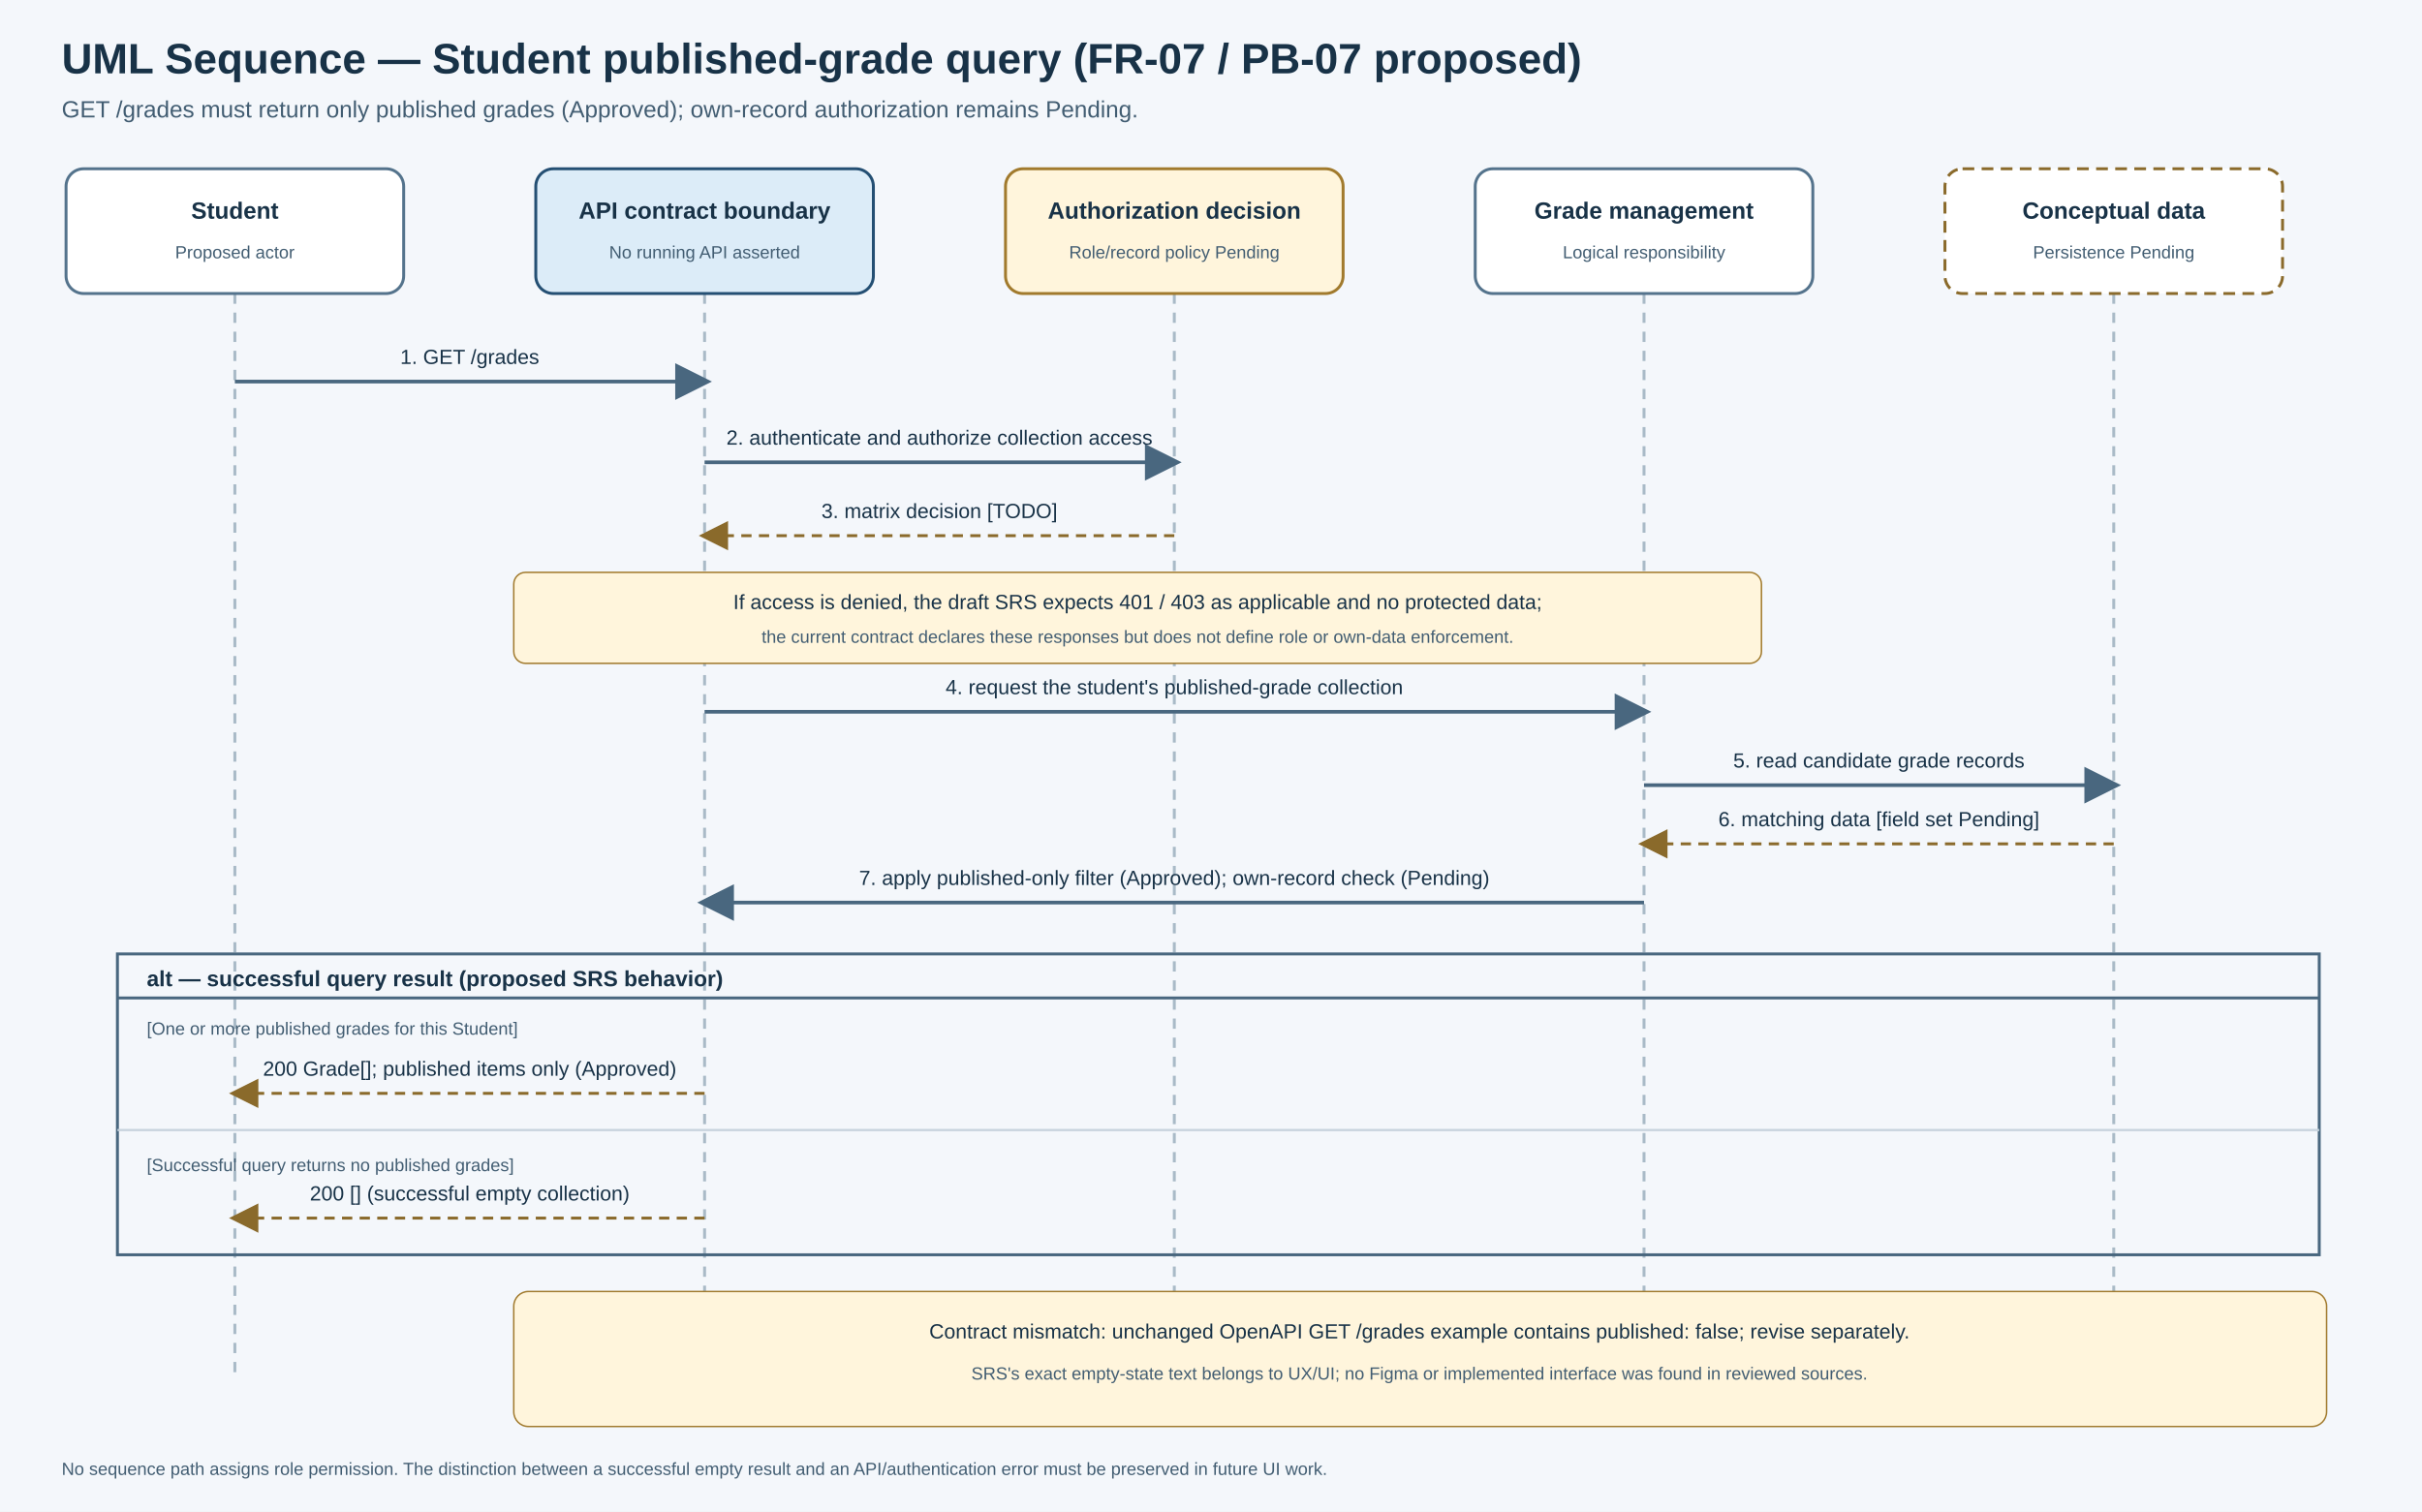
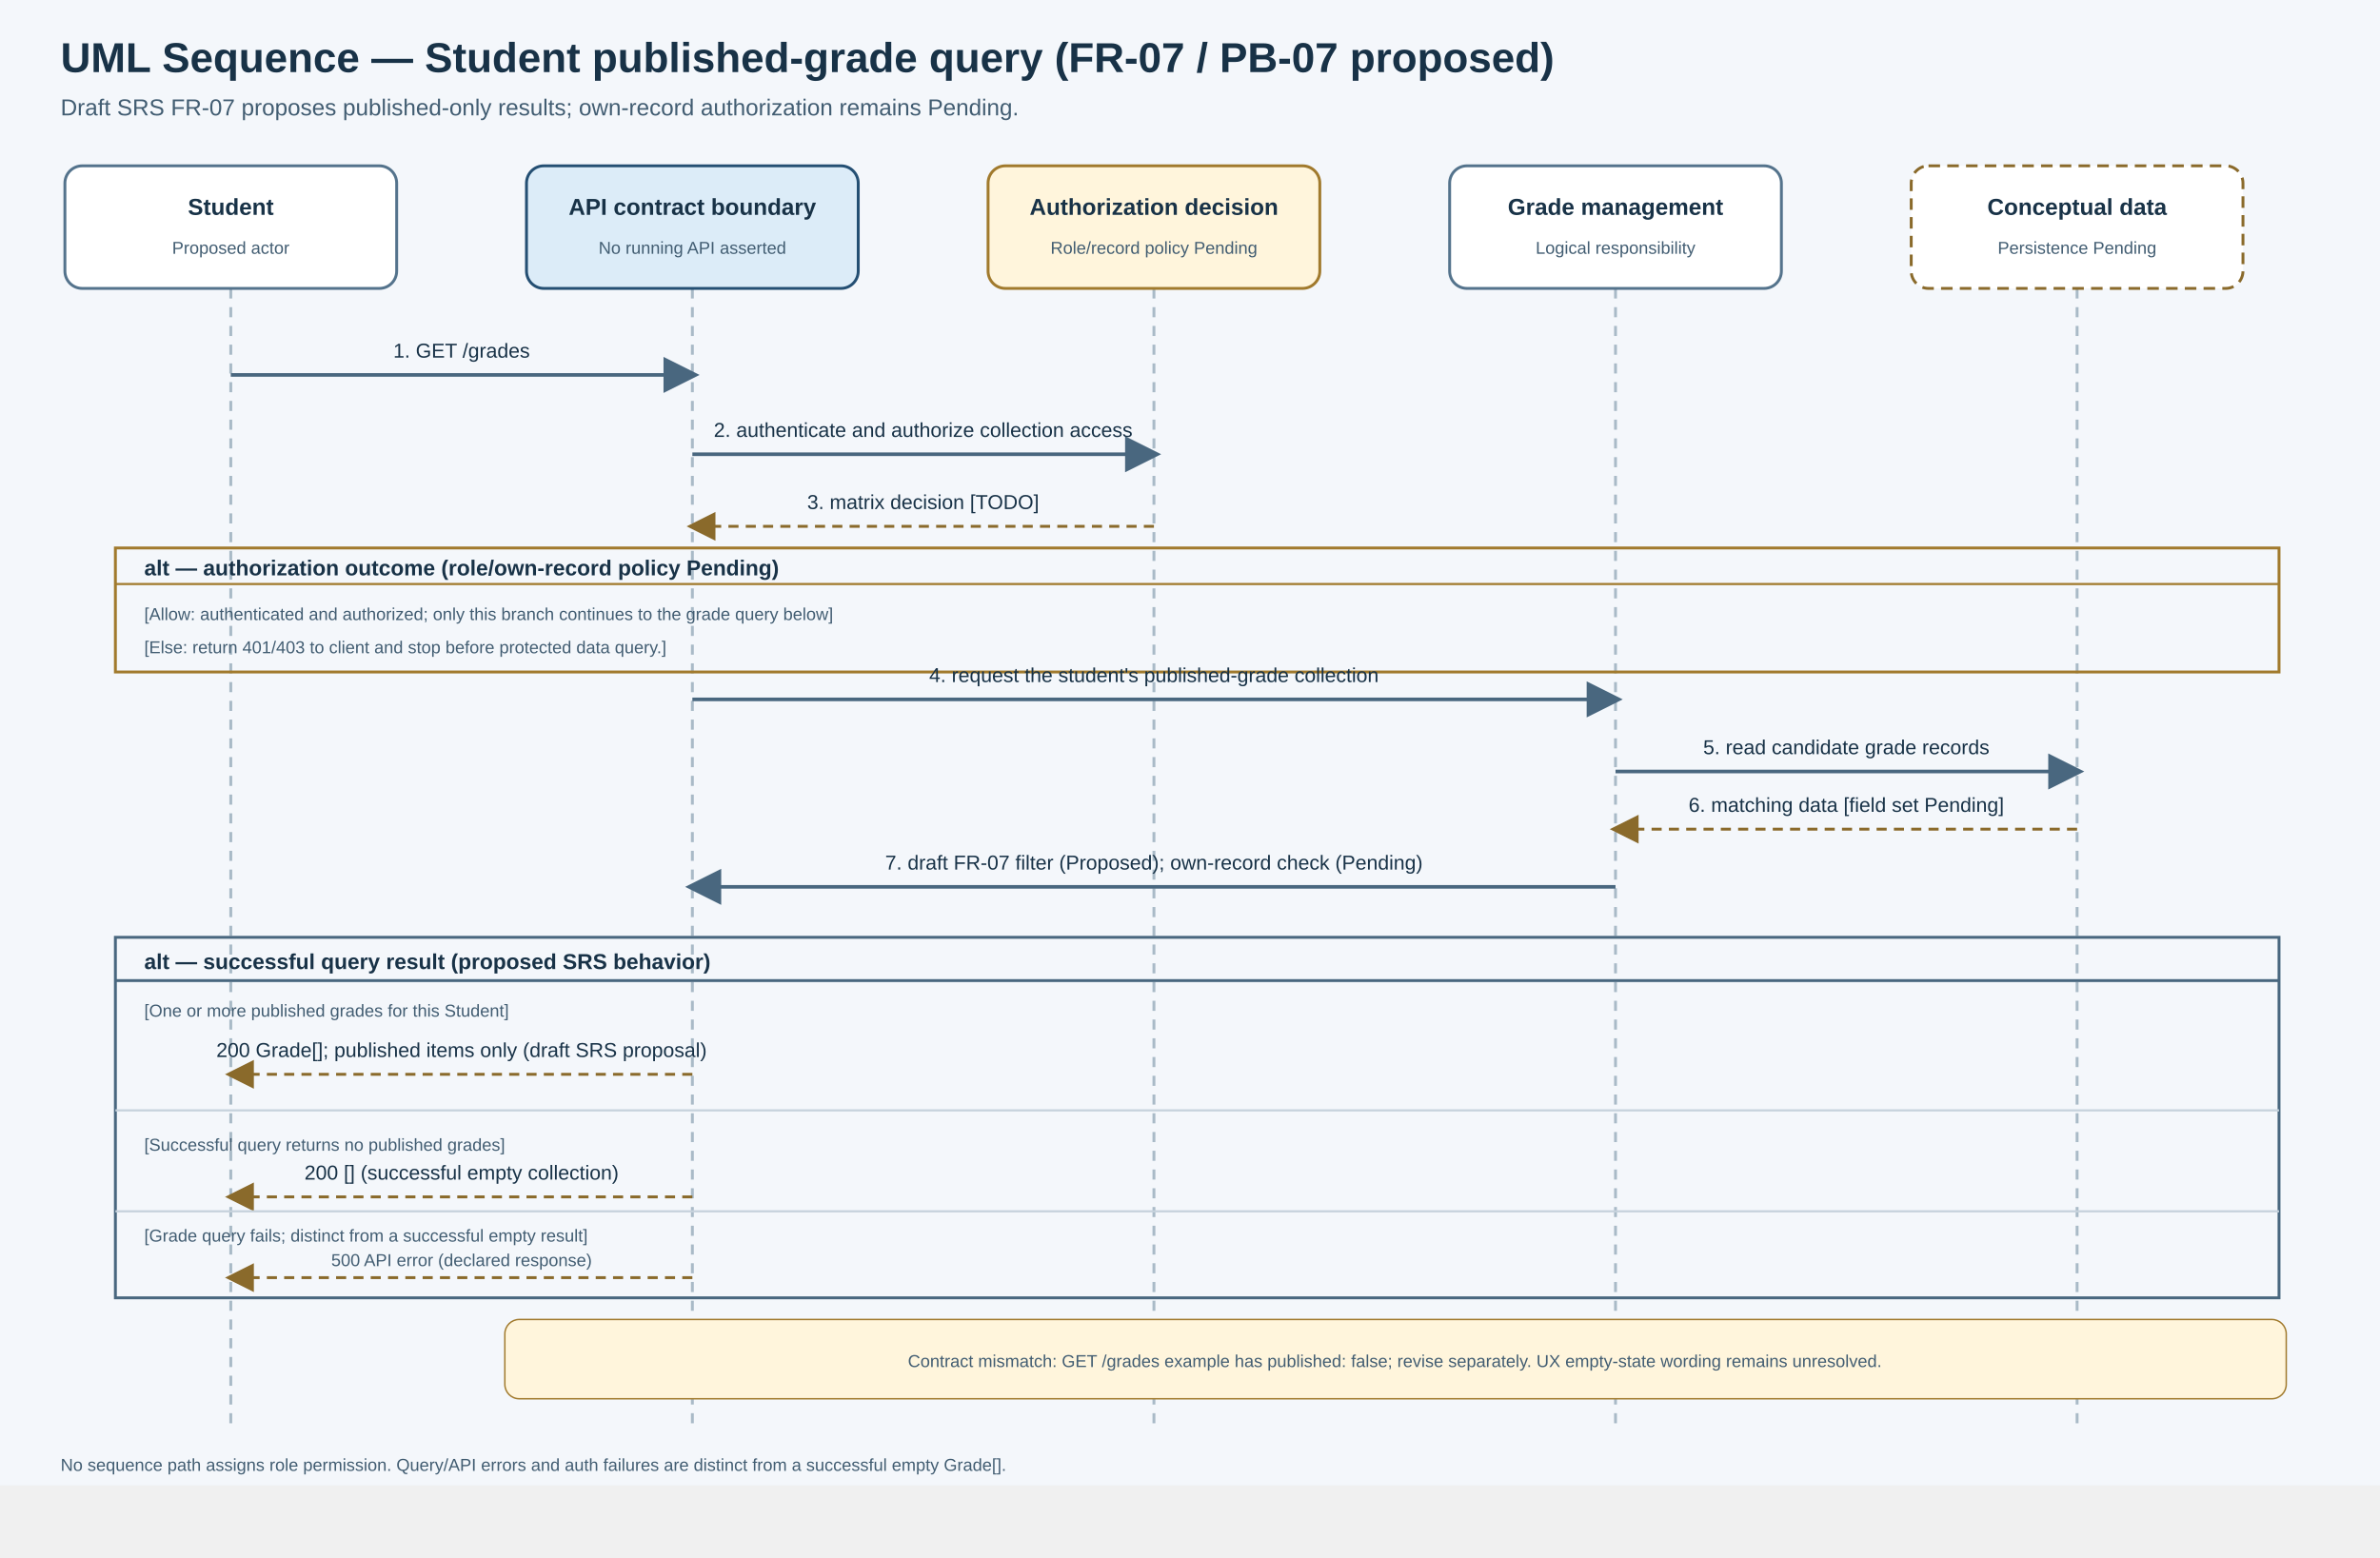
- <svg xmlns="http://www.w3.org/2000/svg" width="1650" height="1030" viewBox="0 0 1650 1030" role="img" aria-labelledby="title description">
+ <svg xmlns="http://www.w3.org/2000/svg" width="1650" height="1080" viewBox="0 0 1650 1080" role="img" aria-labelledby="title description">
  <defs>
    <marker id="msg" markerWidth="10" markerHeight="10" refX="8" refY="5" orient="auto">
      <path d="M0,0 L10,5 L0,10 z" fill="#49677f" />
    </marker>
    <marker id="reply" markerWidth="10" markerHeight="10" refX="8" refY="5" orient="auto">
      <path d="M0,0 L10,5 L0,10 z" fill="#8a6a2b" />
    </marker>
    <style>
      text { font-family: Arial, Helvetica, sans-serif; fill: #183247; }
      .title { font-size: 29px; font-weight: 700; }
      .subtitle { font-size: 16px; fill: #425d72; }
      .part { font-size: 16px; font-weight: 700; }
      .msg { font-size: 14px; }
      .note { font-size: 14px; }
      .frame { font-size: 15px; font-weight: 700; }
      .small { font-size: 12px; fill: #425d72; }
    </style>
  </defs>
  <rect width="1650" height="1030" fill="#f4f7fb" />
  <text class="title" x="42" y="50">UML Sequence — Student published-grade query (FR-07 / PB-07 proposed)</text>
-   <text class="subtitle" x="42" y="80">GET /grades must return only published grades (Approved); own-record authorization remains Pending.</text>
+   <text class="subtitle" x="42" y="80">Draft SRS FR-07 proposes published-only results; own-record authorization remains Pending.</text>
  <g stroke="#a9bac7" stroke-width="2" stroke-dasharray="7 6">
-     <path d="M160 200 V935" />
-     <path d="M480 200 V935" />
-     <path d="M800 200 V935" />
-     <path d="M1120 200 V935" />
-     <path d="M1440 200 V935" />
+     <path d="M160 200 V990" />
+     <path d="M480 200 V990" />
+     <path d="M800 200 V990" />
+     <path d="M1120 200 V990" />
+     <path d="M1440 200 V990" />
  </g>
  <g>
    <rect x="45" y="115" width="230" height="85" rx="12" fill="#ffffff" stroke="#54738c" stroke-width="2" />
    <text class="part" x="160" y="149" text-anchor="middle">Student</text>
    <text class="small" x="160" y="176" text-anchor="middle">Proposed actor</text>
    <rect x="365" y="115" width="230" height="85" rx="12" fill="#dcecf8" stroke="#244f73" stroke-width="2" />
    <text class="part" x="480" y="149" text-anchor="middle">API contract boundary</text>
    <text class="small" x="480" y="176" text-anchor="middle">No running API asserted</text>
    <rect x="685" y="115" width="230" height="85" rx="12" fill="#fff5dc" stroke="#a17a2d" stroke-width="2" />
    <text class="part" x="800" y="149" text-anchor="middle">Authorization decision</text>
    <text class="small" x="800" y="176" text-anchor="middle">Role/record policy Pending</text>
    <rect x="1005" y="115" width="230" height="85" rx="12" fill="#ffffff" stroke="#54738c" stroke-width="2" />
    <text class="part" x="1120" y="149" text-anchor="middle">Grade management</text>
    <text class="small" x="1120" y="176" text-anchor="middle">Logical responsibility</text>
    <rect x="1325" y="115" width="230" height="85" rx="12" fill="#ffffff" stroke="#8a6a2b" stroke-width="2" stroke-dasharray="8 5" />
    <text class="part" x="1440" y="149" text-anchor="middle">Conceptual data</text>
    <text class="small" x="1440" y="176" text-anchor="middle">Persistence Pending</text>
  </g>
  <path d="M160 260 H480" stroke="#49677f" stroke-width="2.5" marker-end="url(#msg)" />
  <text class="msg" x="320" y="248" text-anchor="middle">1. GET /grades</text>
  <path d="M480 315 H800" stroke="#49677f" stroke-width="2.5" marker-end="url(#msg)" />
  <text class="msg" x="640" y="303" text-anchor="middle">2. authenticate and authorize collection access</text>
  <path d="M800 365 H480" stroke="#8a6a2b" stroke-width="2" stroke-dasharray="7 5" marker-end="url(#reply)" />
  <text class="msg" x="640" y="353" text-anchor="middle">3. matrix decision [TODO]</text>
-   <rect x="350" y="390" width="850" height="62" rx="8" fill="#fff5dc" stroke="#a17a2d" />
-   <text class="note" x="775" y="415" text-anchor="middle">If access is denied, the draft SRS expects 401 / 403 as applicable and no protected data;</text>
-   <text class="small" x="775" y="438" text-anchor="middle">the current contract declares these responses but does not define role or own-data enforcement.</text>
+   <rect x="80" y="380" width="1500" height="86" fill="none" stroke="#a17a2d" stroke-width="2" />
+   <path d="M80 405 H1580" stroke="#a17a2d" stroke-width="1.5" />
+   <text class="frame" x="100" y="399">alt — authorization outcome (role/own-record policy Pending)</text>
+   <text class="small" x="100" y="430">[Allow: authenticated and authorized; only this branch continues to the grade query below]</text>
+   <text class="small" x="100" y="453">[Else: return 401/403 to client and stop before protected data query.]</text>
  <path d="M480 485 H1120" stroke="#49677f" stroke-width="2.5" marker-end="url(#msg)" />
  <text class="msg" x="800" y="473" text-anchor="middle">4. request the student's published-grade collection</text>
  <path d="M1120 535 H1440" stroke="#49677f" stroke-width="2.5" marker-end="url(#msg)" />
  <text class="msg" x="1280" y="523" text-anchor="middle">5. read candidate grade records</text>
  <path d="M1440 575 H1120" stroke="#8a6a2b" stroke-width="2" stroke-dasharray="7 5" marker-end="url(#reply)" />
  <text class="msg" x="1280" y="563" text-anchor="middle">6. matching data [field set Pending]</text>
  <path d="M1120 615 H480" stroke="#49677f" stroke-width="2.5" marker-end="url(#msg)" />
-   <text class="msg" x="800" y="603" text-anchor="middle">7. apply published-only filter (Approved); own-record check (Pending)</text>
-   <rect x="80" y="650" width="1500" height="205" fill="none" stroke="#49677f" stroke-width="2" />
+   <text class="msg" x="800" y="603" text-anchor="middle">7. draft FR-07 filter (Proposed); own-record check (Pending)</text>
+   <rect x="80" y="650" width="1500" height="250" fill="none" stroke="#49677f" stroke-width="2" />
  <path d="M80 680 H1580" stroke="#49677f" stroke-width="2" />
  <text class="frame" x="100" y="672">alt — successful query result (proposed SRS behavior)</text>
  <text class="small" x="100" y="705">[One or more published grades for this Student]</text>
  <path d="M480 745 H160" stroke="#8a6a2b" stroke-width="2" stroke-dasharray="7 5" marker-end="url(#reply)" />
-   <text class="msg" x="320" y="733" text-anchor="middle">200 Grade[]; published items only (Approved)</text>
+   <text class="msg" x="320" y="733" text-anchor="middle">200 Grade[]; published items only (draft SRS proposal)</text>
  <path d="M80 770 H1580" stroke="#c6d2dc" stroke-width="1.5" />
  <text class="small" x="100" y="798">[Successful query returns no published grades]</text>
  <path d="M480 830 H160" stroke="#8a6a2b" stroke-width="2" stroke-dasharray="7 5" marker-end="url(#reply)" />
  <text class="msg" x="320" y="818" text-anchor="middle">200 [] (successful empty collection)</text>
-   <rect x="350" y="880" width="1235" height="92" rx="10" fill="#fff5dc" stroke="#a17a2d" />
-   <text class="note" x="967" y="912" text-anchor="middle">Contract mismatch: unchanged OpenAPI GET /grades example contains published: false; revise separately.</text>
-   <text class="small" x="967" y="940" text-anchor="middle">SRS's exact empty-state text belongs to UX/UI; no Figma or implemented interface was found in reviewed sources.</text>
-   <text class="small" x="42" y="1005">No sequence path assigns role permission. The distinction between a successful empty result and an API/authentication error must be preserved in future UI work.</text>
+   <path d="M80 840 H1580" stroke="#c6d2dc" stroke-width="1.5" />
+   <text class="small" x="100" y="861">[Grade query fails; distinct from a successful empty result]</text>
+   <text class="small" x="320" y="878" text-anchor="middle">500 API error (declared response)</text>
+   <path d="M480 886 H160" stroke="#8a6a2b" stroke-width="2" stroke-dasharray="7 5" marker-end="url(#reply)" />
+   <rect x="350" y="915" width="1235" height="55" rx="10" fill="#fff5dc" stroke="#a17a2d" />
+   <text class="small" x="967" y="948" text-anchor="middle">Contract mismatch: GET /grades example has published: false; revise separately. UX empty-state wording remains unresolved.</text>
+   <text class="small" x="42" y="1020">No sequence path assigns role permission. Query/API errors and auth failures are distinct from a successful empty Grade[].</text>
</svg>
